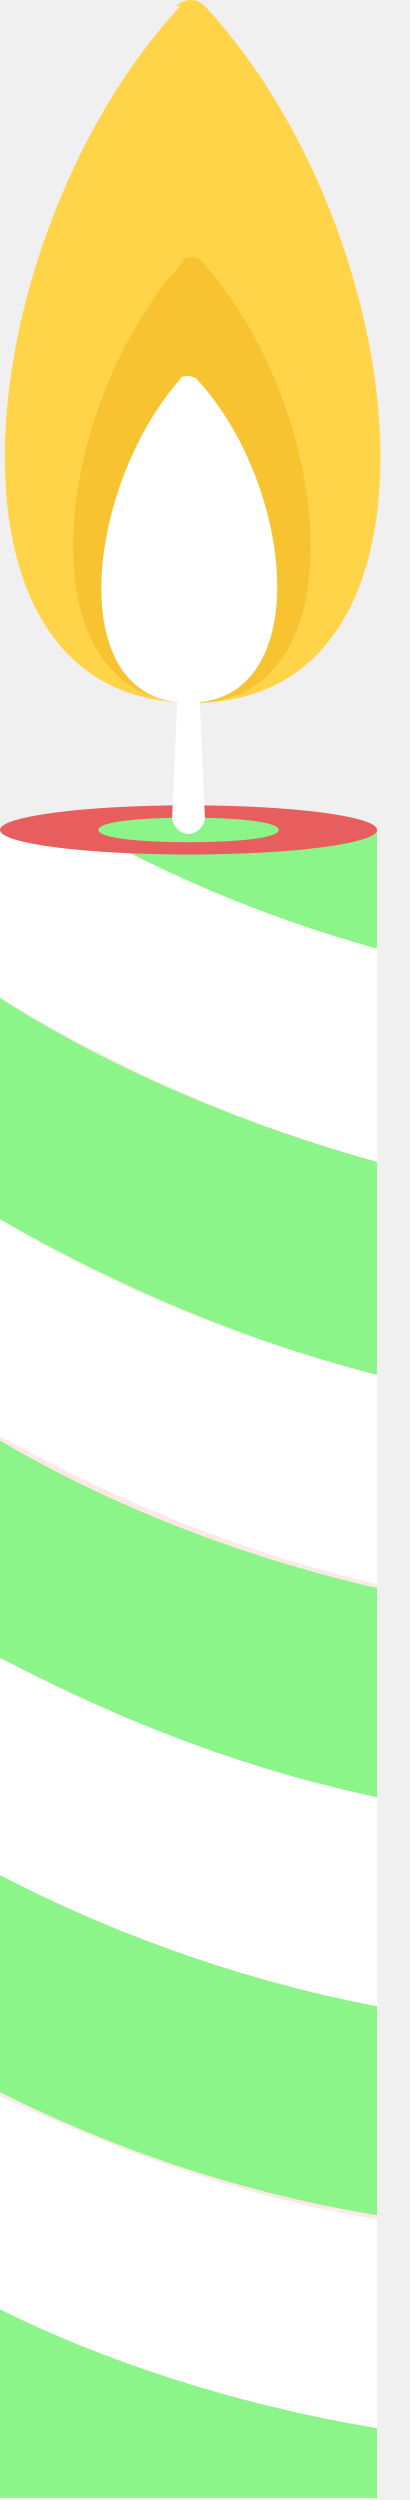
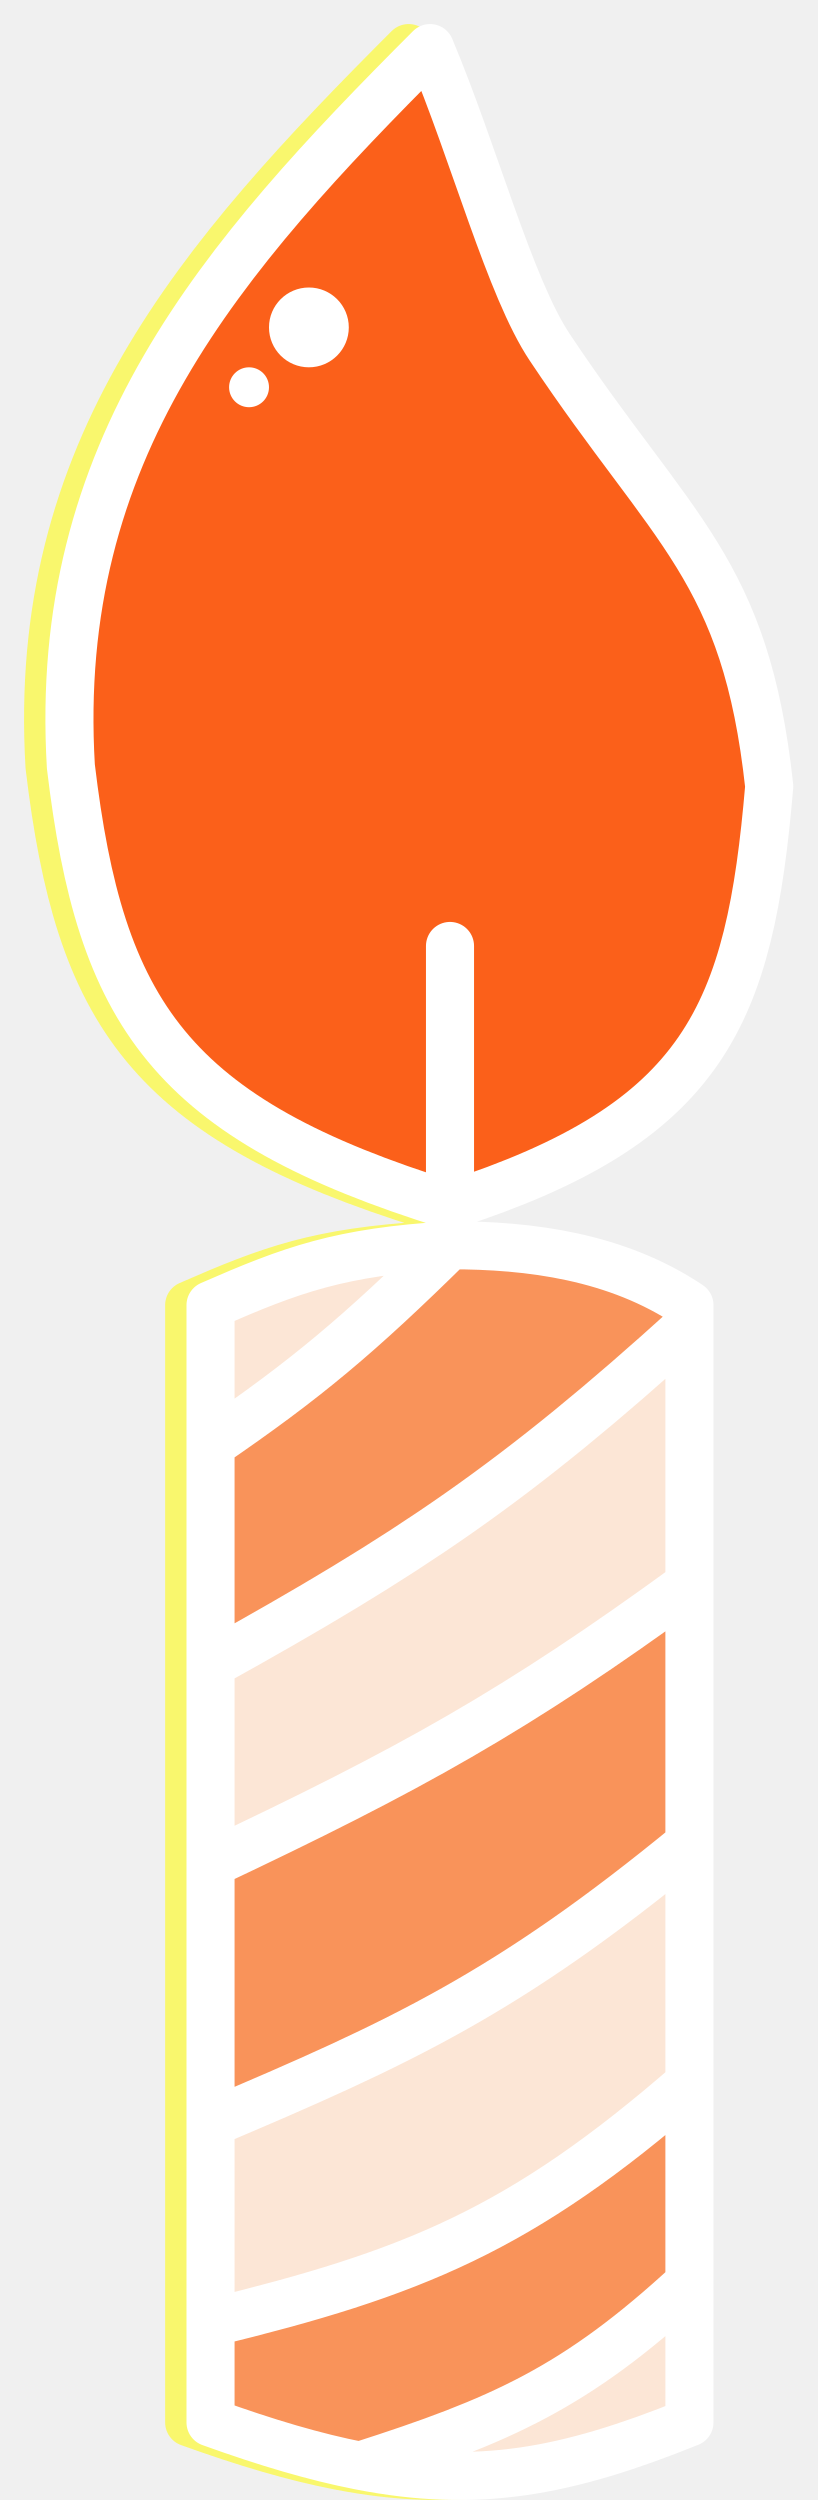
- <svg xmlns="http://www.w3.org/2000/svg" width="10" height="61" viewBox="0 0 10 61" fill="none">
-   <path d="M2.4 20.25H0V60.95H2.4H3.7H9.2V20.25H2.4Z" fill="#FEE9E6" />
-   <path d="M0 56.35C2.4 57.55 5.6 58.65 9.2 59.25V54.15C5.5 53.55 2.4 52.25 0 51.15V56.45V56.35Z" fill="white" />
-   <path d="M0 51.05C2.4 52.25 5.5 53.45 9.2 54.05V48.95C5.5 48.25 2.3 46.95 0 45.75V51.05Z" fill="#8BF589" />
-   <path d="M0 60.95H9.2V59.25C5.6 58.65 2.4 57.55 0 56.35V60.95Z" fill="#8BF589" />
-   <path d="M0 45.75C2.3 46.95 5.5 48.25 9.2 48.95V43.85C5.4 43.05 2.3 41.65 0 40.45V45.75Z" fill="white" />
-   <path d="M9.2 20.25H2.1C3.9 21.25 6.3 22.35 9.2 23.15V20.25Z" fill="#8BF589" />
-   <path d="M2.1 20.25H0V24.35C2 25.55 5.2 27.25 9.2 28.35V23.15C6.3 22.35 3.9 21.25 2.1 20.25Z" fill="white" />
-   <path d="M0 29.75C2.1 30.95 5.3 32.55 9.2 33.55V28.35C5.2 27.25 2 25.65 0 24.35V29.75Z" fill="#8BF589" />
-   <path d="M0 40.45C2.3 41.65 5.4 43.05 9.2 43.85V38.75C5.3 37.85 2.2 36.45 0 35.15V40.45Z" fill="#8BF589" />
-   <path d="M0 35.05C2.2 36.25 5.3 37.75 9.2 38.65V33.55C5.3 32.55 2.1 31.05 0 29.75V35.05Z" fill="white" />
-   <path d="M4.6 20.85C7.141 20.85 9.2 20.581 9.2 20.25C9.2 19.919 7.141 19.65 4.6 19.65C2.059 19.65 0 19.919 0 20.25C0 20.581 2.059 20.85 4.6 20.85Z" fill="#E85D5D" />
-   <path d="M2.4 20.25C2.4 20.45 3.4 20.55 4.6 20.55C5.8 20.55 6.8 20.45 6.8 20.25C6.8 20.05 5.8 19.95 4.6 19.95C3.4 19.95 2.4 20.05 2.4 20.25Z" fill="#8BF589" />
-   <path d="M4.3 0.15C4.5 -0.05 4.8 -0.05 5 0.15C10.1 5.65 11.4 17.15 4.7 17.15C-2 17.15 -0.7 5.65 4.4 0.15H4.3Z" fill="#FFD449" />
-   <path d="M4.4 6.35C4.5 6.25 4.8 6.25 4.9 6.35C8.1 9.85 8.9 17.15 4.7 17.15C0.5 17.15 1.2 9.95 4.5 6.35H4.4Z" fill="#F7C331" />
-   <path d="M4.4 9.25C4.4 9.15 4.7 9.15 4.8 9.25C7.2 11.85 7.7 17.15 4.6 17.15C1.5 17.15 2.1 11.85 4.4 9.25Z" fill="white" />
-   <path d="M4.4 15.35L4.2 19.95C4.2 20.15 4.4 20.35 4.6 20.35C4.8 20.35 5 20.15 5 19.95L4.8 15.35C4.8 15.25 4.7 15.05 4.5 15.05C4.4 15.05 4.2 15.15 4.2 15.35H4.4Z" fill="white" />
+ <svg xmlns="http://www.w3.org/2000/svg" width="17" height="52" viewBox="0 0 17 52" fill="none">
+   <path d="M8.5 1C4.127 5.375 0.641 9.363 1.03 15.941C1.642 21.075 3.073 23.262 8.915 25.071C14.24 23.352 15.151 21.108 15.555 16.356C15.064 11.833 13.56 11.079 10.99 7.225C10.16 5.98 9.427 3.209 8.5 1Z" fill="#FB601A" />
+   <path d="M8.915 25.901C6.625 26.039 5.627 26.405 3.935 27.146V30.051C5.928 28.686 7.016 27.771 8.915 25.901Z" fill="#FCE6D6" />
+   <path d="M13.895 27.561C10.286 30.842 8.072 32.326 3.935 34.617V38.767C8.073 36.812 10.29 35.587 13.895 32.956V27.561Z" fill="#FCE6D6" />
+   <path d="M13.895 38.352C10.13 41.446 7.913 42.478 3.935 44.162V48.312C8.142 47.287 10.388 46.386 13.895 43.332V38.352Z" fill="#FCE6D6" />
+   <path d="M7.043 51.288C9.492 51.767 11.329 51.421 13.895 50.387V47.482C11.541 49.66 9.973 50.349 7.043 51.288Z" fill="#FCE6D6" />
+   <path d="M13.895 27.146C12.38 26.131 10.575 25.901 8.915 25.901C7.016 27.771 5.928 28.686 3.935 30.051V34.617C8.072 32.326 10.286 30.842 13.895 27.561V27.146Z" fill="#F9935A" />
+   <path d="M13.895 32.956C10.29 35.587 8.073 36.812 3.935 38.767V44.162C7.913 42.478 10.13 41.446 13.895 38.352V32.956Z" fill="#F9935A" />
+   <path d="M3.935 48.312V50.387C5.106 50.81 6.118 51.108 7.043 51.288C9.973 50.349 11.541 49.66 13.895 47.482V43.332C10.388 46.386 8.142 47.287 3.935 48.312Z" fill="#F9935A" />
+   <path d="M8.915 25.071C3.073 23.262 1.642 21.075 1.03 15.941C0.641 9.363 4.127 5.375 8.5 1C9.427 3.209 10.16 5.98 10.99 7.225C13.56 11.079 15.064 11.833 15.555 16.356C15.151 21.108 14.24 23.352 8.915 25.071ZM8.915 25.071V19.676M8.915 25.071V25.901M8.915 25.901C6.625 26.039 5.627 26.405 3.935 27.146V30.051M8.915 25.901C10.575 25.901 12.38 26.131 13.895 27.146V27.561M8.915 25.901C7.016 27.771 5.928 28.686 3.935 30.051M3.935 30.051V34.617M3.935 34.617C8.072 32.326 10.286 30.842 13.895 27.561M3.935 34.617V38.767M13.895 27.561V32.956M3.935 38.767C8.073 36.812 10.29 35.587 13.895 32.956M3.935 38.767V44.162M13.895 32.956V38.352M3.935 44.162C7.913 42.478 10.13 41.446 13.895 38.352M3.935 44.162V48.312M13.895 38.352V43.332M3.935 48.312V50.387C5.106 50.81 6.118 51.108 7.043 51.288M3.935 48.312C8.142 47.287 10.388 46.386 13.895 43.332M13.895 43.332V47.482M7.043 51.288C9.492 51.767 11.329 51.421 13.895 50.387V47.482M7.043 51.288C9.973 50.349 11.541 49.66 13.895 47.482" stroke="#F9F76D" stroke-linecap="round" stroke-linejoin="round" />
+   <path d="M8.945 1C4.572 5.375 1.085 9.363 1.474 15.941C2.086 21.075 3.518 23.262 9.36 25.071C14.685 23.352 15.595 21.108 16 16.356C15.509 11.833 14.004 11.079 11.435 7.225C10.605 5.98 9.872 3.209 8.945 1Z" fill="#FB601A" />
+   <path d="M9.36 25.901C7.07 26.039 6.072 26.405 4.379 27.146V30.051C6.372 28.686 7.461 27.771 9.36 25.901Z" fill="#FCE6D6" />
+   <path d="M14.34 27.561C10.73 30.842 8.517 32.326 4.379 34.617V38.767C8.517 36.812 10.735 35.587 14.34 32.956V27.561Z" fill="#FCE6D6" />
+   <path d="M14.34 38.352C10.575 41.446 8.358 42.478 4.379 44.162V48.312C8.586 47.287 10.833 46.386 14.34 43.332V38.352Z" fill="#FCE6D6" />
+   <path d="M7.487 51.288C9.937 51.767 11.774 51.421 14.34 50.387V47.482C11.986 49.66 10.418 50.349 7.487 51.288Z" fill="#FCE6D6" />
+   <path d="M14.34 27.146C12.825 26.131 11.02 25.901 9.36 25.901C7.461 27.771 6.372 28.686 4.379 30.051V34.617C8.517 32.326 10.73 30.842 14.34 27.561V27.146Z" fill="#F9935A" />
+   <path d="M14.34 32.956C10.735 35.587 8.517 36.812 4.379 38.767V44.162C8.358 42.478 10.575 41.446 14.34 38.352V32.956Z" fill="#F9935A" />
+   <path d="M4.379 48.312V50.387C5.551 50.81 6.563 51.108 7.487 51.288C10.418 50.349 11.986 49.66 14.34 47.482V43.332C10.833 46.386 8.586 47.287 4.379 48.312Z" fill="#F9935A" />
+   <path d="M9.36 25.071C3.518 23.262 2.086 21.075 1.474 15.941C1.085 9.363 4.572 5.375 8.945 1C9.872 3.209 10.605 5.98 11.435 7.225C14.004 11.079 15.509 11.833 16 16.356C15.595 21.108 14.685 23.352 9.36 25.071ZM9.36 25.071V19.676M9.36 25.071V25.901M9.36 25.901C7.07 26.039 6.072 26.405 4.379 27.146V30.051M9.36 25.901C11.02 25.901 12.825 26.131 14.34 27.146V27.561M9.36 25.901C7.461 27.771 6.372 28.686 4.379 30.051M4.379 30.051V34.617M4.379 34.617C8.517 32.326 10.73 30.842 14.34 27.561M4.379 34.617V38.767M14.34 27.561V32.956M4.379 38.767C8.517 36.812 10.735 35.587 14.34 32.956M4.379 38.767V44.162M14.34 32.956V38.352M4.379 44.162C8.358 42.478 10.575 41.446 14.34 38.352M4.379 44.162V48.312M14.34 38.352V43.332M4.379 48.312V50.387C5.551 50.81 6.563 51.108 7.487 51.288M4.379 48.312C8.586 47.287 10.833 46.386 14.34 43.332M14.34 43.332V47.482M7.487 51.288C9.937 51.767 11.774 51.421 14.34 50.387V47.482M7.487 51.288C10.418 50.349 11.986 49.66 14.34 47.482" stroke="white" stroke-linecap="round" stroke-linejoin="round" />
+   <circle cx="6.425" cy="6.81" r="0.83" fill="white" />
+   <circle cx="5.18" cy="8.055" r="0.415" fill="white" />
</svg>
